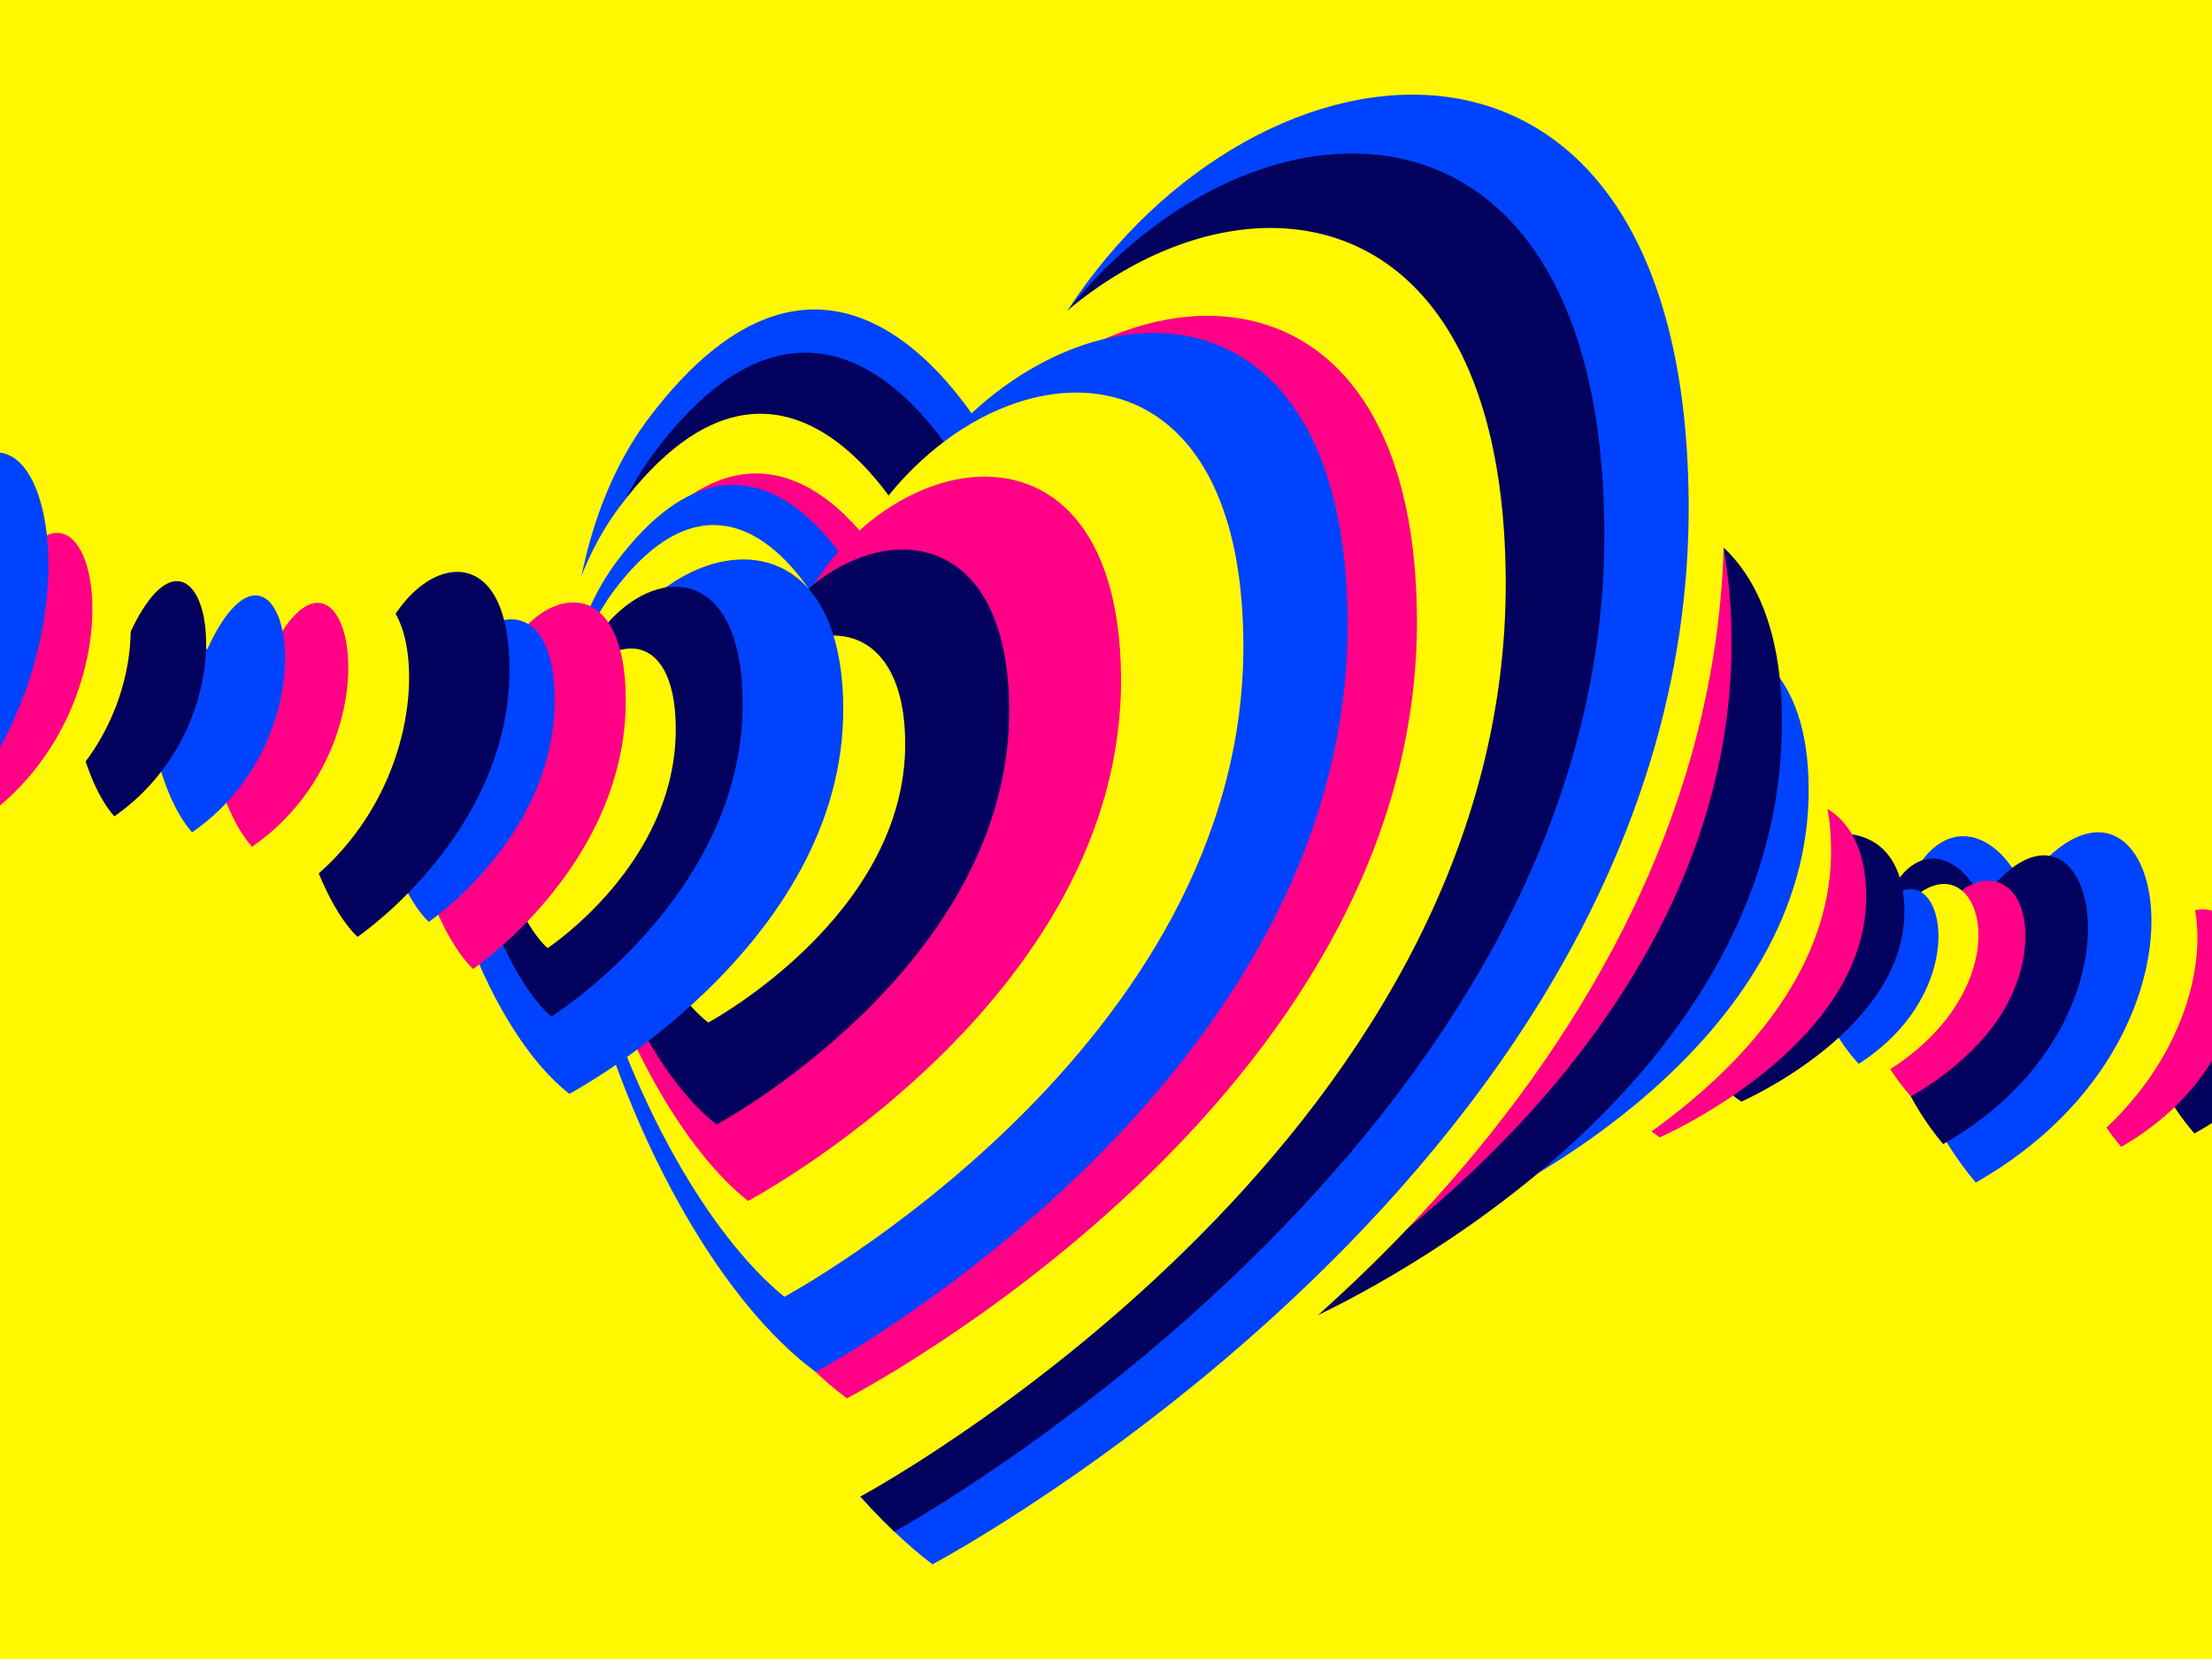
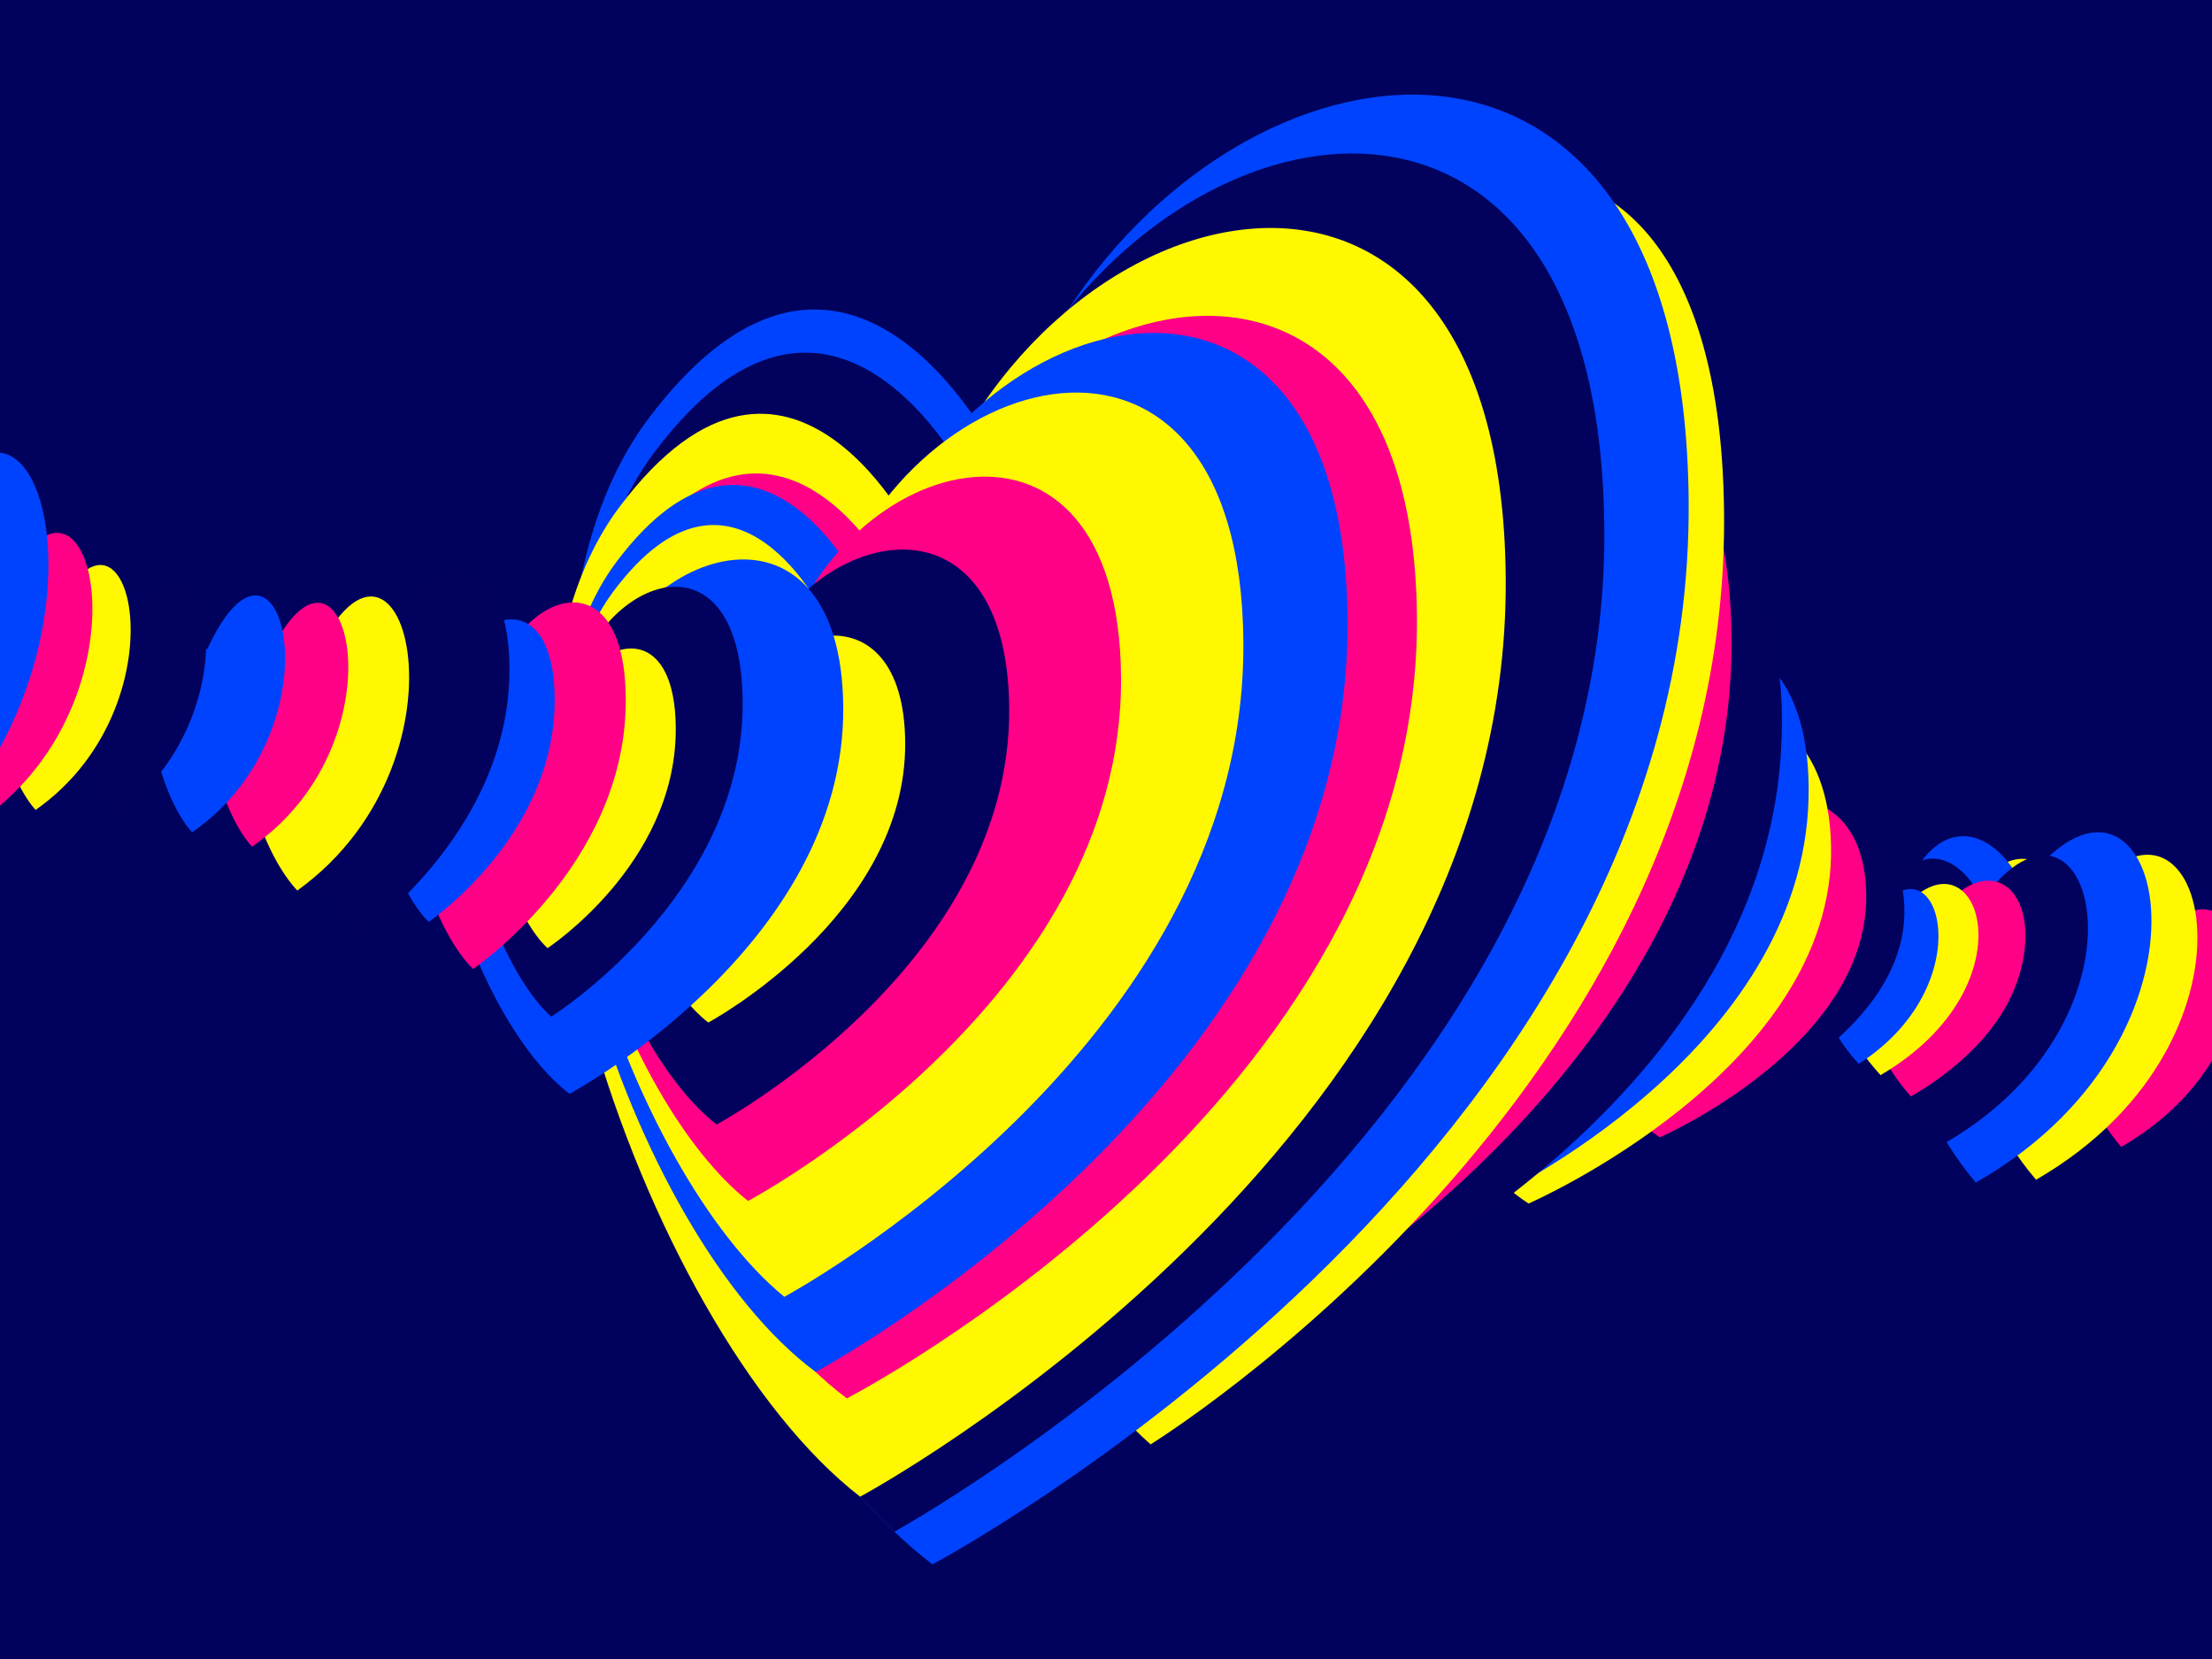
<svg xmlns="http://www.w3.org/2000/svg" version="1.1" viewBox="0 0 400 300" width="400" height="300">
  <defs />
-   <g id="Canvas_1" stroke-dasharray="none" stroke-opacity="1" fill="none" fill-opacity="1" stroke="none">
+   <g id="Canvas_1" stroke="none" fill="none" fill-opacity="1" stroke-dasharray="none" stroke-opacity="1">
    <rect fill="white" x="0" y="0" width="400" height="300" />
    <g id="Canvas_1_Layer_1">
-       <g id="Graphic_2">
-         <rect x="-5684342e-20" y="-5684342e-20" width="651.969" height="651.969" fill="black" />
-       </g>
-       <g id="Graphic_3">
-         <rect x="42.52" y="58.606" width="145.586" height="61.677" fill="black" />
-       </g>
-       <g id="Graphic_4">
-         <path d="M 116.198 111.606 C 115.853 110.019 114.773 110.793 114.582 111.761 C 114.389 112.73 113.213 114.918 110.363 114.918 C 108.324 114.918 104.578 112.651 104.497 105.409 C 104.402 96.693 114.181 92.695 115.541 89.927 C 117.068 94.495 128.674 101.729 128.982 110.793 C 129.095 114.123 127.788 118.037 124.016 118.037 C 119.897 118.037 116.546 113.195 116.198 111.606" fill="black" />
-       </g>
-       <g id="Graphic_5">
-         <rect x="253.191" y="60.26" width="145.587" height="58.298" fill="black" />
-       </g>
-       <g id="Group_6">
-         <g id="Graphic_113">
-           <rect x="-33819413e-14" y="-1822845e-12" width="400" height="300" fill="#fff800" />
+       <g id="Group_2">
+         <g id="Graphic_90">
+           <rect x="0" y="0" width="400" height="300" fill="white" />
        </g>
-         <g id="Group_75">
-           <g id="Graphic_112">
-             <path d="M 389.291 174.315 C 392.65 167.792 398.684 168.421 401.89 175.143 C 408.737 167.228 414.589 170.828 415.169 178.335 C 415.459 182.088 414.43 186.818 411.55 191.572 C 408.67 196.327 403.937 201.107 396.816 204.961 C 391.946 199.367 389.216 193.35 388.129 187.91 C 387.041 182.469 387.595 177.604 389.291 174.315" fill="#02025e" />
-           </g>
-           <g id="Graphic_111">
-             <path d="M 375.434 169.97 C 379.628 161.891 386.04 164.414 389.161 171.065 C 397.241 159.911 404.161 164.201 404.906 173.676 C 405.277 178.413 404.105 184.447 400.761 190.494 C 397.418 196.541 391.903 202.602 383.59 207.394 C 378.339 201.246 375.234 193.941 373.973 187.147 C 372.714 180.353 373.3 174.071 375.434 169.97" fill="#ff0087" />
-           </g>
-           <g id="Graphic_110">
-             <path d="M 357.079 162.19 C 362.817 151.145 371.542 154.67 375.772 163.691 C 386.806 148.382 396.257 154.241 397.276 167.204 C 397.785 173.685 396.187 181.942 391.624 190.217 C 387.06 198.492 379.533 206.785 368.184 213.337 C 361.037 204.965 356.801 194.983 355.082 185.691 C 353.362 176.4 354.16 167.8 357.079 162.19" fill="#fff800" />
-           </g>
-           <g id="Graphic_109">
-             <path d="M 345.7 158.564 C 351.979 146.678 361.329 150.622 365.796 160.32 C 377.807 143.809 387.959 150.196 388.969 164.207 C 389.474 171.214 387.693 180.126 382.715 189.036 C 377.737 197.946 369.563 206.853 357.281 213.848 C 349.656 204.791 345.163 193.988 343.376 183.941 C 341.588 173.894 342.506 164.601 345.7 158.564" fill="#0043ff" />
-           </g>
-           <g id="Graphic_108">
-             <path d="M 341.839 161.319 C 347.014 151.522 354.72 154.773 358.403 162.767 C 368.302 149.157 376.671 154.421 377.503 165.971 C 377.919 171.745 376.451 179.092 372.348 186.436 C 368.245 193.78 361.508 201.122 351.384 206.888 C 345.099 199.422 341.396 190.518 339.923 182.237 C 338.449 173.955 339.205 166.296 341.839 161.319" fill="#02025e" />
-           </g>
-           <g id="Graphic_107">
-             <path d="M 366.233 168.252 C 365.744 157.995 357.035 155.561 350.304 165.926 C 349.672 164.552 348.758 163.268 347.671 162.311 C 347.41 162.625 347.141 162.926 346.863 163.204 C 344.304 165.762 340.549 167.366 336.92 167.476 C 335.798 170.957 335.705 175.46 336.628 180.196 C 337.871 186.508 340.926 193.202 345.571 198.263 C 351.578 194.842 357.991 189.612 361.868 183.464 C 365.117 178.313 366.454 172.882 366.233 168.252" fill="#ff0087" />
-           </g>
-           <g id="Graphic_106">
-             <path d="M 331.233 163.654 C 334.24 156.998 340.618 156.5 344.411 164 C 350.996 156.531 356.914 160.033 357.683 167.453 C 358.068 171.164 357.165 175.854 354.415 180.642 C 351.665 185.43 347.067 190.316 340.061 194.418 C 334.759 188.571 331.795 182.552 330.536 177.158 C 329.277 171.765 329.721 166.997 331.233 163.654" fill="#fff800" />
-           </g>
-           <g id="Graphic_105">
-             <path d="M 328.944 165.511 C 331.694 159.517 336.439 161.038 338.949 165.835 C 344.416 157.552 349.558 160.435 350.409 167.266 C 350.834 170.682 350.186 175.083 347.97 179.569 C 345.754 184.055 341.969 188.625 336.12 192.376 C 332.097 188.06 329.605 182.864 328.466 177.988 C 327.329 173.111 327.546 168.553 328.944 165.511" fill="#0043ff" />
-           </g>
-           <g id="Graphic_104">
-             <path d="M 314.896 199.207 C 314.896 199.207 344.84 186.142 344.373 164.32 C 343.941 144.166 321.745 148.962 317.11 162.668 C 317.11 162.668 311.099 152.457 303.259 161.147 C 295.086 170.204 304.661 192.617 314.896 199.207" fill="#02025e" />
-           </g>
-           <g id="Graphic_103">
-             <path d="M 300.163 205.661 C 300.163 205.661 338.059 189.127 337.467 161.51 C 336.922 136.005 308.832 142.075 302.965 159.42 C 302.965 159.42 295.36 146.498 285.436 157.494 C 275.093 168.956 287.211 197.321 300.163 205.661" fill="#ff0087" />
-           </g>
-           <g id="Graphic_102">
-             <path d="M 276.422 217.637 C 276.422 217.637 331.979 193.397 331.112 152.908 C 330.312 115.516 289.13 124.414 280.529 149.844 C 280.529 149.844 269.379 130.899 254.83 147.021 C 239.667 163.825 257.432 205.41 276.422 217.637" fill="#fff800" />
-           </g>
-           <g id="Graphic_101">
-             <path d="M 270.106 216.529 C 270.106 216.529 326.033 190.26 327.048 144.229 C 327.986 101.719 286.949 110.884 277.289 139.584 C 277.289 139.584 267.165 117.799 252.068 135.785 C 236.332 154.533 251.937 202.197 270.106 216.529" fill="#0043ff" />
-           </g>
-           <g id="Graphic_100">
-             <path d="M 236.072 238.859 C 236.072 238.859 317.914 203.307 322.06 135.971 C 325.889 73.784 266.427 85.068 250.88 126.583 C 250.88 126.583 237.614 94.163 214.885 119.711 C 191.195 146.339 210.82 216.933 236.072 238.859" fill="#02025e" />
-           </g>
-           <g id="Graphic_99">
-             <path d="M 236.38 235.229 C 236.38 235.229 313.21 189.677 313.12 116.132 C 313.037 48.209 256.332 65.495 243.849 111.935 C 243.849 111.935 229.075 77.813 208.691 107.502 C 187.444 138.447 210.675 213.527 236.38 235.229" fill="#ff0087" />
-           </g>
-           <g id="Graphic_98">
-             <path d="M 208.066 261.186 C 208.066 261.186 311.665 197.279 311.772 94.487 C 311.871 -.446 235.46 23.89 218.507 88.837 C 218.507 88.837 198.719 41.192 171.177 82.752 C 142.472 126.069 173.52 230.934 208.066 261.186" fill="#fff800" />
-           </g>
-           <g id="Graphic_97">
-             <path d="M 305.365 90.582 C 306.321 209.844 168.614 282.884 168.614 282.884 C 166.306 281.125 164.009 279.149 161.729 276.978 L 161.724 276.972 C 139.512 255.838 119.102 216.279 109.171 176.277 C 99.602 137.726 99.768 98.759 117.432 75.466 C 148.602 34.364 172.858 69.327 179.134 80.116 C 180.174 81.906 180.72 83.03 180.72 83.03 C 183.602 73.158 187.863 64.109 193.092 56.089 C 227.675 3.03 304.598 -5.095 305.365 90.582" fill="#0043ff" />
-           </g>
-           <g id="Graphic_96">
-             <path d="M 290.12 95.696 C 290.912 206.039 161.729 276.978 161.729 276.978 L 161.723 276.973 C 139.512 255.839 119.102 216.278 109.171 176.277 C 101.267 139.956 102.185 103.337 118.308 81.833 C 151.57 37.467 176.165 88.791 176.165 88.791 C 177.027 85.817 178.02 82.922 179.133 80.115 C 182.695 71.146 187.488 63.066 193.092 56.088 C 226.723 14.195 289.519 12.072 290.12 95.696" fill="#02025e" />
-           </g>
-           <g id="Graphic_95">
-             <path d="M 155.543 270.646 C 155.543 270.646 273.023 207.525 272.283 104.6 C 271.6 9.544 184.76 33.271 165.992 98.16 C 165.992 98.16 143.051 50.288 112.026 91.671 C 79.689 134.803 115.937 240.064 155.543 270.646" fill="#fff800" />
-           </g>
-           <g id="Graphic_94">
-             <path d="M 153.137 252.869 C 153.137 252.869 257.079 199.198 256.223 111.309 C 255.434 30.14 178.557 50.232 162.058 105.605 C 162.058 105.605 141.643 64.681 114.242 99.958 C 85.681 136.725 117.994 226.679 153.137 252.869" fill="#ff0087" />
-           </g>
-           <g id="Graphic_93">
-             <path d="M 147.5 248.089 C 147.5 248.089 244.324 196.427 243.681 112.125 C 243.087 34.268 171.508 53.674 156.058 106.816 C 156.058 106.816 137.131 67.598 111.568 101.483 C 84.925 136.801 113.87 223.249 147.5 248.089" fill="#0043ff" />
-           </g>
-           <g id="Graphic_92">
-             <path d="M 141.834 234.504 C 141.834 234.504 225.357 189.504 224.843 116.149 C 224.368 48.403 162.63 65.322 149.281 111.572 C 149.281 111.572 132.977 77.455 110.917 106.952 C 87.923 137.696 114.327 212.069 141.834 234.504" fill="#fff800" />
-           </g>
-           <g id="Graphic_91">
-             <path d="M 135.267 217.169 C 135.267 217.169 203.191 181.175 202.718 122.4 C 202.28 68.118 152.06 81.628 141.233 118.675 C 141.233 118.675 127.942 91.327 110.014 114.945 C 91.329 139.561 112.506 199.119 135.267 217.169" fill="#ff0087" />
-           </g>
-           <g id="Graphic_90">
-             <path d="M 129.593 203.344 C 129.593 203.344 182.831 174.739 182.496 128.097 C 182.187 85.02 142.833 95.772 134.328 125.179 C 134.328 125.179 123.932 103.484 109.872 122.238 C 95.218 141.784 111.644 189.486 129.593 203.344" fill="#02025e" />
-           </g>
-           <g id="Graphic_89">
-             <path d="M 128.082 184.907 C 128.082 184.907 163.913 165.655 163.688 134.263 C 163.48 105.271 136.994 112.507 131.27 132.299 C 131.27 132.299 124.272 117.698 114.809 130.319 C 104.947 143.475 116.002 175.58 128.082 184.907" fill="#fff800" />
-           </g>
-           <g id="Graphic_88">
-             <path d="M 102.973 197.799 C 102.973 197.799 152.819 171.231 152.486 127.873 C 152.178 87.829 115.327 97.808 107.374 125.139 C 107.374 125.139 101.678 122.044 94.967 121.131 C 91.546 120.666 80.635 129.36 79.853 133.701 C 76.054 154.785 89.028 187.109 102.973 197.799" fill="#0043ff" />
-           </g>
-           <g id="Graphic_87">
-             <path d="M 99.691 183.838 C 99.691 183.838 134.229 162.182 134.297 127.401 C 134.36 95.28 108.893 103.538 103.223 125.518 C 103.223 125.518 96.645 109.404 87.456 123.474 C 77.877 138.14 88.189 173.612 99.691 183.838" fill="#02025e" />
-           </g>
-           <g id="Graphic_86">
-             <path d="M 99.009 171.455 C 99.009 171.455 122.091 156.309 122.199 132.082 C 122.298 109.708 105.291 115.506 101.47 130.827 C 101.47 130.827 97.11 119.614 90.953 129.431 C 84.537 139.663 91.354 164.353 99.009 171.455" fill="#fff800" />
-           </g>
-           <g id="Graphic_85">
-             <path d="M 85.553 175.222 C 85.553 175.222 112.941 156.672 113.154 127.045 C 113.35 99.683 93.191 106.794 88.611 125.535 C 88.611 125.535 83.487 111.828 76.162 123.841 C 68.527 136.362 76.513 166.547 85.553 175.222" fill="#ff0087" />
-           </g>
-           <g id="Graphic_84">
-             <path d="M 77.528 166.702 C 77.528 166.702 100.123 151.392 100.299 126.942 C 100.461 104.362 83.83 110.23 80.051 125.696 C 80.051 125.696 75.824 114.384 69.781 124.298 C 63.482 134.631 70.07 159.542 77.528 166.702" fill="#0043ff" />
-           </g>
-           <g id="Graphic_83">
-             <path d="M 64.647 169.419 C 64.647 169.419 91.91 150.947 92.122 121.446 C 92.318 94.2 72.251 101.281 67.692 119.942 C 67.692 119.942 62.592 106.293 55.3 118.255 C 47.7 130.723 55.648 160.781 64.647 169.419" fill="#02025e" />
-           </g>
-           <g id="Graphic_82">
-             <path d="M 45.367 118.945 C 50.262 109.198 55.175 117.672 56.393 120.006 C 64.331 102.082 72.114 106.266 73.692 117.967 C 74.481 123.819 73.718 131.55 70.649 139.336 C 67.579 147.123 62.201 154.967 53.759 161.043 C 49.548 156.509 46.183 148.504 44.504 140.373 C 42.825 132.242 42.833 123.984 45.367 118.945" fill="#fff800" />
-           </g>
-           <g id="Graphic_81">
-             <path d="M 45.572 153.117 C 42.198 149.335 39.546 142.625 38.288 135.82 C 37.03 129.016 37.165 122.118 39.366 117.961 C 43.616 109.927 47.491 117.214 48.398 119.039 C 55.285 104.133 61.682 107.733 62.806 117.519 C 63.368 122.412 62.612 128.852 59.939 135.299 C 57.265 141.745 52.676 148.197 45.572 153.117" fill="#ff0087" />
-           </g>
-           <g id="Graphic_80">
-             <path d="M 34.735 150.518 C 31.516 146.909 28.958 140.408 27.741 133.801 C 26.524 127.194 26.647 120.481 28.789 116.445 C 32.923 108.649 36.615 115.861 37.429 117.501 C 44.09 102.93 50.285 106.41 51.38 115.921 C 51.927 120.676 51.2 126.938 48.619 133.206 C 46.038 139.473 41.603 145.745 34.735 150.518" fill="#0043ff" />
-           </g>
-           <g id="Graphic_79">
-             <path d="M 20.677 147.621 C 17.537 144.101 15.017 137.666 13.815 131.111 C 12.611 124.556 12.726 117.879 14.856 113.876 C 18.963 106.146 22.556 113.434 23.3 114.932 C 29.886 100.382 36.014 103.821 37.104 113.264 C 37.649 117.986 36.935 124.209 34.388 130.434 C 31.841 136.66 27.462 142.888 20.677 147.621" fill="#02025e" />
-           </g>
-           <g id="Graphic_78">
-             <path d="M 6.435 146.461 C 3.221 142.859 .615 136.175 -.633 129.351 C -1.88 122.526 -1.769 115.561 .453 111.394 C 4.736 103.352 8.405 111.073 9.115 112.502 C 15.946 97.261 22.308 100.826 23.447 110.665 C 24.017 115.584 23.28 122.07 20.642 128.559 C 18.005 135.048 13.468 141.537 6.435 146.461" fill="#fff800" />
-           </g>
-           <g id="Graphic_77">
-             <path d="M -3.329 148.246 C -7.029 144.097 -10.061 136.288 -11.517 128.296 C -12.972 120.305 -12.851 112.131 -10.244 107.252 C -5.22 97.841 -1.004 107.035 -.246 108.56 C 7.724 90.604 15.155 94.763 16.492 106.292 C 17.162 112.056 16.307 119.663 13.235 127.27 C 10.162 134.877 4.873 142.483 -3.329 148.246" fill="#ff0087" />
-           </g>
-           <g id="Graphic_76">
-             <path d="M -20.62 158.299 C -25.981 152.288 -30.42 140.808 -32.557 129.033 C -34.693 117.259 -34.527 105.19 -30.679 98.002 C -23.266 84.146 -17.17 97.91 -16.159 99.945 C -4.458 73.334 6.463 79.438 8.439 96.436 C 9.428 104.935 8.181 116.159 3.678 127.378 C -.826 138.598 -8.585 149.814 -20.62 158.299" fill="#0043ff" />
+         <g id="Group_3">
+           <g id="Group_88">
+             <g id="Graphic_89">
+               <rect x="-5684342e-20" y="-5684342e-20" width="651.969" height="651.969" fill="black" />
+             </g>
+           </g>
+           <g id="Group_86">
+             <g id="Graphic_87">
+               <rect x="42.52" y="58.606" width="145.586" height="61.677" fill="black" />
+             </g>
+           </g>
+           <g id="Group_84">
+             <g id="Graphic_85">
+               <path d="M 116.198 111.606 C 115.853 110.019 114.773 110.793 114.582 111.761 C 114.389 112.73 113.213 114.918 110.363 114.918 C 108.324 114.918 104.578 112.651 104.497 105.409 C 104.402 96.693 114.181 92.695 115.541 89.927 C 117.068 94.495 128.674 101.729 128.982 110.793 C 129.095 114.123 127.788 118.037 124.016 118.037 C 119.897 118.037 116.546 113.195 116.198 111.606" fill="black" />
+             </g>
+           </g>
+           <g id="Group_82">
+             <g id="Graphic_83">
+               <rect x="253.191" y="60.26" width="145.587" height="58.298" fill="black" />
+             </g>
+           </g>
+           <g id="Group_4">
+             <g id="Group_80">
+               <g id="Graphic_81">
+                 <rect x="-33819413e-14" y="-1822845e-12" width="400" height="300" fill="#01025e" />
+               </g>
+             </g>
+             <g id="Group_5">
+               <g id="Group_78">
+                 <g id="Graphic_79">
+                   <path d="M 389.291 174.315 C 392.65 167.792 398.684 168.421 401.89 175.143 C 408.737 167.228 414.589 170.828 415.169 178.335 C 415.459 182.088 414.43 186.818 411.55 191.572 C 408.67 196.327 403.937 201.107 396.816 204.961 C 391.946 199.367 389.216 193.35 388.129 187.91 C 387.041 182.469 387.595 177.604 389.291 174.315" fill="#02025e" />
+                 </g>
+               </g>
+               <g id="Group_76">
+                 <g id="Graphic_77">
+                   <path d="M 375.434 169.97 C 379.628 161.891 386.04 164.414 389.161 171.065 C 397.241 159.911 404.161 164.201 404.906 173.676 C 405.277 178.413 404.105 184.447 400.761 190.494 C 397.418 196.541 391.903 202.602 383.59 207.394 C 378.339 201.246 375.234 193.941 373.973 187.147 C 372.714 180.353 373.3 174.071 375.434 169.97" fill="#ff0087" />
+                 </g>
+               </g>
+               <g id="Group_74">
+                 <g id="Graphic_75">
+                   <path d="M 357.079 162.19 C 362.817 151.145 371.542 154.67 375.772 163.691 C 386.806 148.382 396.257 154.241 397.276 167.204 C 397.785 173.685 396.187 181.942 391.623 190.217 C 387.06 198.492 379.533 206.785 368.184 213.337 C 361.037 204.965 356.801 194.983 355.082 185.691 C 353.362 176.4 354.16 167.8 357.079 162.19" fill="#fff800" />
+                 </g>
+               </g>
+               <g id="Group_72">
+                 <g id="Graphic_73">
+                   <path d="M 345.7 158.564 C 351.979 146.678 361.329 150.622 365.796 160.32 C 377.807 143.809 387.959 150.196 388.969 164.207 C 389.474 171.214 387.693 180.126 382.715 189.036 C 377.737 197.946 369.563 206.853 357.281 213.848 C 349.656 204.791 345.163 193.988 343.376 183.941 C 341.588 173.894 342.506 164.601 345.7 158.564" fill="#0043ff" />
+                 </g>
+               </g>
+               <g id="Group_70">
+                 <g id="Graphic_71">
+                   <path d="M 341.839 161.319 C 347.014 151.522 354.72 154.773 358.403 162.767 C 368.302 149.157 376.671 154.421 377.503 165.971 C 377.919 171.745 376.451 179.092 372.348 186.436 C 368.245 193.78 361.508 201.122 351.384 206.888 C 345.099 199.422 341.396 190.518 339.923 182.237 C 338.449 173.955 339.205 166.296 341.839 161.319" fill="#02025e" />
+                 </g>
+               </g>
+               <g id="Group_68">
+                 <g id="Graphic_69">
+                   <path d="M 366.233 168.252 C 365.744 157.995 357.035 155.561 350.304 165.926 C 349.672 164.552 348.758 163.268 347.671 162.311 C 347.41 162.625 347.141 162.926 346.863 163.204 C 344.304 165.762 340.549 167.366 336.92 167.476 C 335.798 170.957 335.705 175.46 336.628 180.196 C 337.871 186.508 340.926 193.202 345.571 198.263 C 351.578 194.842 357.991 189.612 361.868 183.464 C 365.117 178.313 366.454 172.882 366.233 168.252" fill="#ff0087" />
+                 </g>
+               </g>
+               <g id="Group_66">
+                 <g id="Graphic_67">
+                   <path d="M 331.233 163.654 C 334.24 156.998 340.618 156.5 344.411 164 C 350.996 156.531 356.914 160.033 357.683 167.453 C 358.068 171.164 357.165 175.854 354.415 180.642 C 351.665 185.43 347.067 190.316 340.061 194.418 C 334.759 188.571 331.795 182.552 330.536 177.158 C 329.277 171.765 329.721 166.997 331.233 163.654" fill="#fff800" />
+                 </g>
+               </g>
+               <g id="Group_64">
+                 <g id="Graphic_65">
+                   <path d="M 328.944 165.511 C 331.694 159.517 336.439 161.038 338.949 165.835 C 344.416 157.552 349.558 160.435 350.409 167.266 C 350.834 170.682 350.186 175.083 347.97 179.569 C 345.754 184.055 341.969 188.625 336.12 192.376 C 332.097 188.06 329.605 182.864 328.466 177.988 C 327.329 173.111 327.546 168.553 328.944 165.511" fill="#0043ff" />
+                 </g>
+               </g>
+               <g id="Group_62">
+                 <g id="Graphic_63">
+                   <path d="M 314.896 199.207 C 314.896 199.207 344.84 186.142 344.373 164.32 C 343.941 144.166 321.745 148.962 317.11 162.668 C 317.11 162.668 311.099 152.457 303.259 161.147 C 295.086 170.204 304.661 192.617 314.896 199.207" fill="#02025e" />
+                 </g>
+               </g>
+               <g id="Group_60">
+                 <g id="Graphic_61">
+                   <path d="M 300.163 205.661 C 300.163 205.661 338.059 189.127 337.467 161.51 C 336.922 136.005 308.832 142.075 302.965 159.42 C 302.965 159.42 295.36 146.498 285.436 157.494 C 275.093 168.956 287.211 197.321 300.163 205.661" fill="#ff0087" />
+                 </g>
+               </g>
+               <g id="Group_58">
+                 <g id="Graphic_59">
+                   <path d="M 276.422 217.637 C 276.422 217.637 331.979 193.397 331.112 152.908 C 330.312 115.516 289.13 124.414 280.529 149.844 C 280.529 149.844 269.379 130.899 254.83 147.021 C 239.667 163.825 257.432 205.41 276.422 217.637" fill="#fff800" />
+                 </g>
+               </g>
+               <g id="Group_56">
+                 <g id="Graphic_57">
+                   <path d="M 270.106 216.529 C 270.106 216.529 326.033 190.26 327.048 144.229 C 327.986 101.719 286.949 110.884 277.289 139.584 C 277.289 139.584 267.165 117.799 252.068 135.785 C 236.332 154.533 251.937 202.197 270.106 216.529" fill="#0043ff" />
+                 </g>
+               </g>
+               <g id="Group_54">
+                 <g id="Graphic_55">
+                   <path d="M 236.072 238.859 C 236.072 238.859 317.914 203.307 322.06 135.971 C 325.889 73.784 266.427 85.068 250.88 126.583 C 250.88 126.583 237.614 94.163 214.885 119.711 C 191.195 146.339 210.82 216.933 236.072 238.859" fill="#02025e" />
+                 </g>
+               </g>
+               <g id="Group_52">
+                 <g id="Graphic_53">
+                   <path d="M 236.38 235.229 C 236.38 235.229 313.21 189.677 313.12 116.132 C 313.037 48.209 256.332 65.495 243.849 111.935 C 243.849 111.935 229.075 77.813 208.691 107.502 C 187.444 138.447 210.675 213.527 236.38 235.229" fill="#ff0087" />
+                 </g>
+               </g>
+               <g id="Group_50">
+                 <g id="Graphic_51">
+                   <path d="M 208.066 261.186 C 208.066 261.186 311.665 197.279 311.772 94.487 C 311.871 -.446 235.46 23.89 218.507 88.837 C 218.507 88.837 198.719 41.192 171.177 82.752 C 142.472 126.069 173.52 230.934 208.066 261.186" fill="#fff800" />
+                 </g>
+               </g>
+               <g id="Group_48">
+                 <g id="Graphic_49">
+                   <path d="M 305.365 90.582 C 306.321 209.844 168.614 282.884 168.614 282.884 C 166.306 281.125 164.009 279.149 161.729 276.978 L 161.724 276.972 C 139.512 255.838 119.102 216.279 109.171 176.277 C 99.602 137.726 99.768 98.759 117.432 75.466 C 148.602 34.364 172.858 69.327 179.134 80.116 C 180.174 81.906 180.72 83.03 180.72 83.03 C 183.602 73.158 187.863 64.109 193.092 56.089 C 227.675 3.03 304.598 -5.095 305.365 90.582" fill="#0043ff" />
+                 </g>
+               </g>
+               <g id="Group_46">
+                 <g id="Graphic_47">
+                   <path d="M 290.12 95.696 C 290.912 206.039 161.729 276.978 161.729 276.978 L 161.723 276.973 C 139.512 255.839 119.102 216.278 109.171 176.277 C 101.267 139.956 102.185 103.337 118.308 81.833 C 151.57 37.467 176.165 88.791 176.165 88.791 C 177.027 85.817 178.02 82.922 179.133 80.115 C 182.695 71.146 187.488 63.066 193.092 56.088 C 226.723 14.195 289.519 12.072 290.12 95.696" fill="#02025e" />
+                 </g>
+               </g>
+               <g id="Group_44">
+                 <g id="Graphic_45">
+                   <path d="M 155.543 270.646 C 155.543 270.646 273.023 207.525 272.283 104.6 C 271.6 9.544 184.76 33.271 165.992 98.16 C 165.992 98.16 143.051 50.288 112.026 91.671 C 79.689 134.803 115.937 240.064 155.543 270.646" fill="#fff800" />
+                 </g>
+               </g>
+               <g id="Group_42">
+                 <g id="Graphic_43">
+                   <path d="M 153.137 252.869 C 153.137 252.869 257.079 199.198 256.223 111.309 C 255.434 30.14 178.557 50.232 162.058 105.605 C 162.058 105.605 141.643 64.681 114.242 99.958 C 85.681 136.725 117.994 226.679 153.137 252.869" fill="#ff0087" />
+                 </g>
+               </g>
+               <g id="Group_40">
+                 <g id="Graphic_41">
+                   <path d="M 147.5 248.089 C 147.5 248.089 244.324 196.427 243.681 112.125 C 243.087 34.268 171.508 53.674 156.058 106.816 C 156.058 106.816 137.131 67.598 111.568 101.483 C 84.925 136.801 113.87 223.249 147.5 248.089" fill="#0043ff" />
+                 </g>
+               </g>
+               <g id="Group_38">
+                 <g id="Graphic_39">
+                   <path d="M 141.834 234.504 C 141.834 234.504 225.357 189.504 224.843 116.149 C 224.368 48.403 162.63 65.322 149.281 111.572 C 149.281 111.572 132.977 77.455 110.917 106.952 C 87.923 137.696 114.327 212.069 141.834 234.504" fill="#fff800" />
+                 </g>
+               </g>
+               <g id="Group_36">
+                 <g id="Graphic_37">
+                   <path d="M 135.267 217.169 C 135.267 217.169 203.191 181.175 202.718 122.4 C 202.28 68.118 152.06 81.628 141.233 118.675 C 141.233 118.675 127.942 91.327 110.014 114.945 C 91.329 139.561 112.506 199.119 135.267 217.169" fill="#ff0087" />
+                 </g>
+               </g>
+               <g id="Group_34">
+                 <g id="Graphic_35">
+                   <path d="M 129.593 203.344 C 129.593 203.344 182.831 174.739 182.496 128.097 C 182.187 85.02 142.833 95.772 134.328 125.179 C 134.328 125.179 123.932 103.484 109.872 122.238 C 95.218 141.784 111.644 189.486 129.593 203.344" fill="#02025e" />
+                 </g>
+               </g>
+               <g id="Group_32">
+                 <g id="Graphic_33">
+                   <path d="M 128.082 184.907 C 128.082 184.907 163.913 165.655 163.688 134.263 C 163.48 105.271 136.994 112.507 131.27 132.299 C 131.27 132.299 124.272 117.698 114.809 130.319 C 104.947 143.475 116.002 175.58 128.082 184.907" fill="#fff800" />
+                 </g>
+               </g>
+               <g id="Group_30">
+                 <g id="Graphic_31">
+                   <path d="M 102.973 197.799 C 102.973 197.799 152.819 171.231 152.486 127.873 C 152.178 87.829 115.327 97.808 107.374 125.139 C 107.374 125.139 101.678 122.044 94.967 121.131 C 91.546 120.666 80.635 129.36 79.853 133.701 C 76.054 154.785 89.028 187.109 102.973 197.799" fill="#0043ff" />
+                 </g>
+               </g>
+               <g id="Group_28">
+                 <g id="Graphic_29">
+                   <path d="M 99.691 183.838 C 99.691 183.838 134.229 162.182 134.297 127.401 C 134.36 95.28 108.893 103.538 103.223 125.518 C 103.223 125.518 96.645 109.404 87.456 123.474 C 77.877 138.14 88.189 173.612 99.691 183.838" fill="#02025e" />
+                 </g>
+               </g>
+               <g id="Group_26">
+                 <g id="Graphic_27">
+                   <path d="M 99.009 171.455 C 99.009 171.455 122.091 156.309 122.199 132.082 C 122.298 109.708 105.291 115.506 101.47 130.827 C 101.47 130.827 97.11 119.614 90.953 129.431 C 84.537 139.663 91.354 164.353 99.009 171.455" fill="#fff800" />
+                 </g>
+               </g>
+               <g id="Group_24">
+                 <g id="Graphic_25">
+                   <path d="M 85.553 175.222 C 85.553 175.222 112.941 156.672 113.154 127.045 C 113.35 99.683 93.191 106.794 88.611 125.535 C 88.611 125.535 83.487 111.828 76.162 123.841 C 68.527 136.362 76.513 166.547 85.553 175.222" fill="#ff0087" />
+                 </g>
+               </g>
+               <g id="Group_22">
+                 <g id="Graphic_23">
+                   <path d="M 77.528 166.702 C 77.528 166.702 100.123 151.392 100.299 126.942 C 100.461 104.362 83.83 110.23 80.051 125.696 C 80.051 125.696 75.824 114.384 69.781 124.298 C 63.482 134.631 70.07 159.542 77.528 166.702" fill="#0043ff" />
+                 </g>
+               </g>
+               <g id="Group_20">
+                 <g id="Graphic_21">
+                   <path d="M 64.647 169.419 C 64.647 169.419 91.91 150.947 92.122 121.446 C 92.318 94.2 72.251 101.281 67.692 119.942 C 67.692 119.942 62.592 106.293 55.3 118.255 C 47.7 130.723 55.648 160.781 64.647 169.419" fill="#02025e" />
+                 </g>
+               </g>
+               <g id="Group_18">
+                 <g id="Graphic_19">
+                   <path d="M 45.367 118.945 C 50.262 109.198 55.175 117.672 56.393 120.006 C 64.331 102.082 72.114 106.266 73.692 117.967 C 74.481 123.819 73.718 131.55 70.649 139.336 C 67.579 147.123 62.201 154.967 53.759 161.043 C 49.548 156.509 46.183 148.504 44.504 140.373 C 42.825 132.242 42.833 123.984 45.367 118.945" fill="#fff800" />
+                 </g>
+               </g>
+               <g id="Group_16">
+                 <g id="Graphic_17">
+                   <path d="M 45.572 153.117 C 42.198 149.335 39.546 142.625 38.288 135.82 C 37.03 129.016 37.165 122.118 39.366 117.961 C 43.616 109.927 47.491 117.214 48.398 119.039 C 55.285 104.133 61.682 107.733 62.806 117.519 C 63.368 122.412 62.612 128.852 59.939 135.299 C 57.265 141.745 52.676 148.197 45.572 153.117" fill="#ff0087" />
+                 </g>
+               </g>
+               <g id="Group_14">
+                 <g id="Graphic_15">
+                   <path d="M 34.735 150.518 C 31.516 146.909 28.958 140.408 27.741 133.801 C 26.524 127.194 26.647 120.481 28.789 116.445 C 32.923 108.649 36.615 115.861 37.429 117.501 C 44.09 102.93 50.285 106.41 51.38 115.921 C 51.927 120.676 51.2 126.938 48.619 133.206 C 46.038 139.473 41.603 145.745 34.735 150.518" fill="#0043ff" />
+                 </g>
+               </g>
+               <g id="Group_12">
+                 <g id="Graphic_13">
+                   <path d="M 20.677 147.621 C 17.537 144.101 15.017 137.666 13.815 131.111 C 12.611 124.556 12.726 117.879 14.856 113.876 C 18.963 106.146 22.556 113.434 23.3 114.932 C 29.886 100.382 36.014 103.821 37.104 113.264 C 37.649 117.986 36.935 124.209 34.388 130.434 C 31.841 136.66 27.462 142.888 20.677 147.621" fill="#02025e" />
+                 </g>
+               </g>
+               <g id="Group_10">
+                 <g id="Graphic_11">
+                   <path d="M 6.435 146.461 C 3.221 142.859 .615 136.175 -.633 129.351 C -1.88 122.526 -1.769 115.561 .453 111.394 C 4.736 103.352 8.405 111.073 9.115 112.502 C 15.946 97.261 22.308 100.826 23.447 110.665 C 24.017 115.584 23.28 122.07 20.642 128.559 C 18.005 135.048 13.468 141.537 6.435 146.461" fill="#fff800" />
+                 </g>
+               </g>
+               <g id="Group_8">
+                 <g id="Graphic_9">
+                   <path d="M -3.329 148.246 C -7.029 144.097 -10.061 136.288 -11.517 128.296 C -12.972 120.305 -12.851 112.131 -10.244 107.252 C -5.22 97.841 -1.004 107.035 -.246 108.56 C 7.724 90.604 15.155 94.763 16.492 106.292 C 17.162 112.056 16.307 119.663 13.235 127.27 C 10.162 134.877 4.873 142.483 -3.329 148.246" fill="#ff0087" />
+                 </g>
+               </g>
+               <g id="Group_6">
+                 <g id="Graphic_7">
+                   <path d="M -20.62 158.299 C -25.981 152.288 -30.42 140.808 -32.557 129.033 C -34.693 117.259 -34.527 105.19 -30.679 98.002 C -23.266 84.146 -17.17 97.91 -16.159 99.945 C -4.458 73.334 6.463 79.438 8.439 96.436 C 9.428 104.935 8.181 116.159 3.678 127.378 C -.826 138.598 -8.585 149.814 -20.62 158.299" fill="#0043ff" />
+                 </g>
+               </g>
+             </g>
          </g>
        </g>
      </g>
    </g>
  </g>
</svg>
